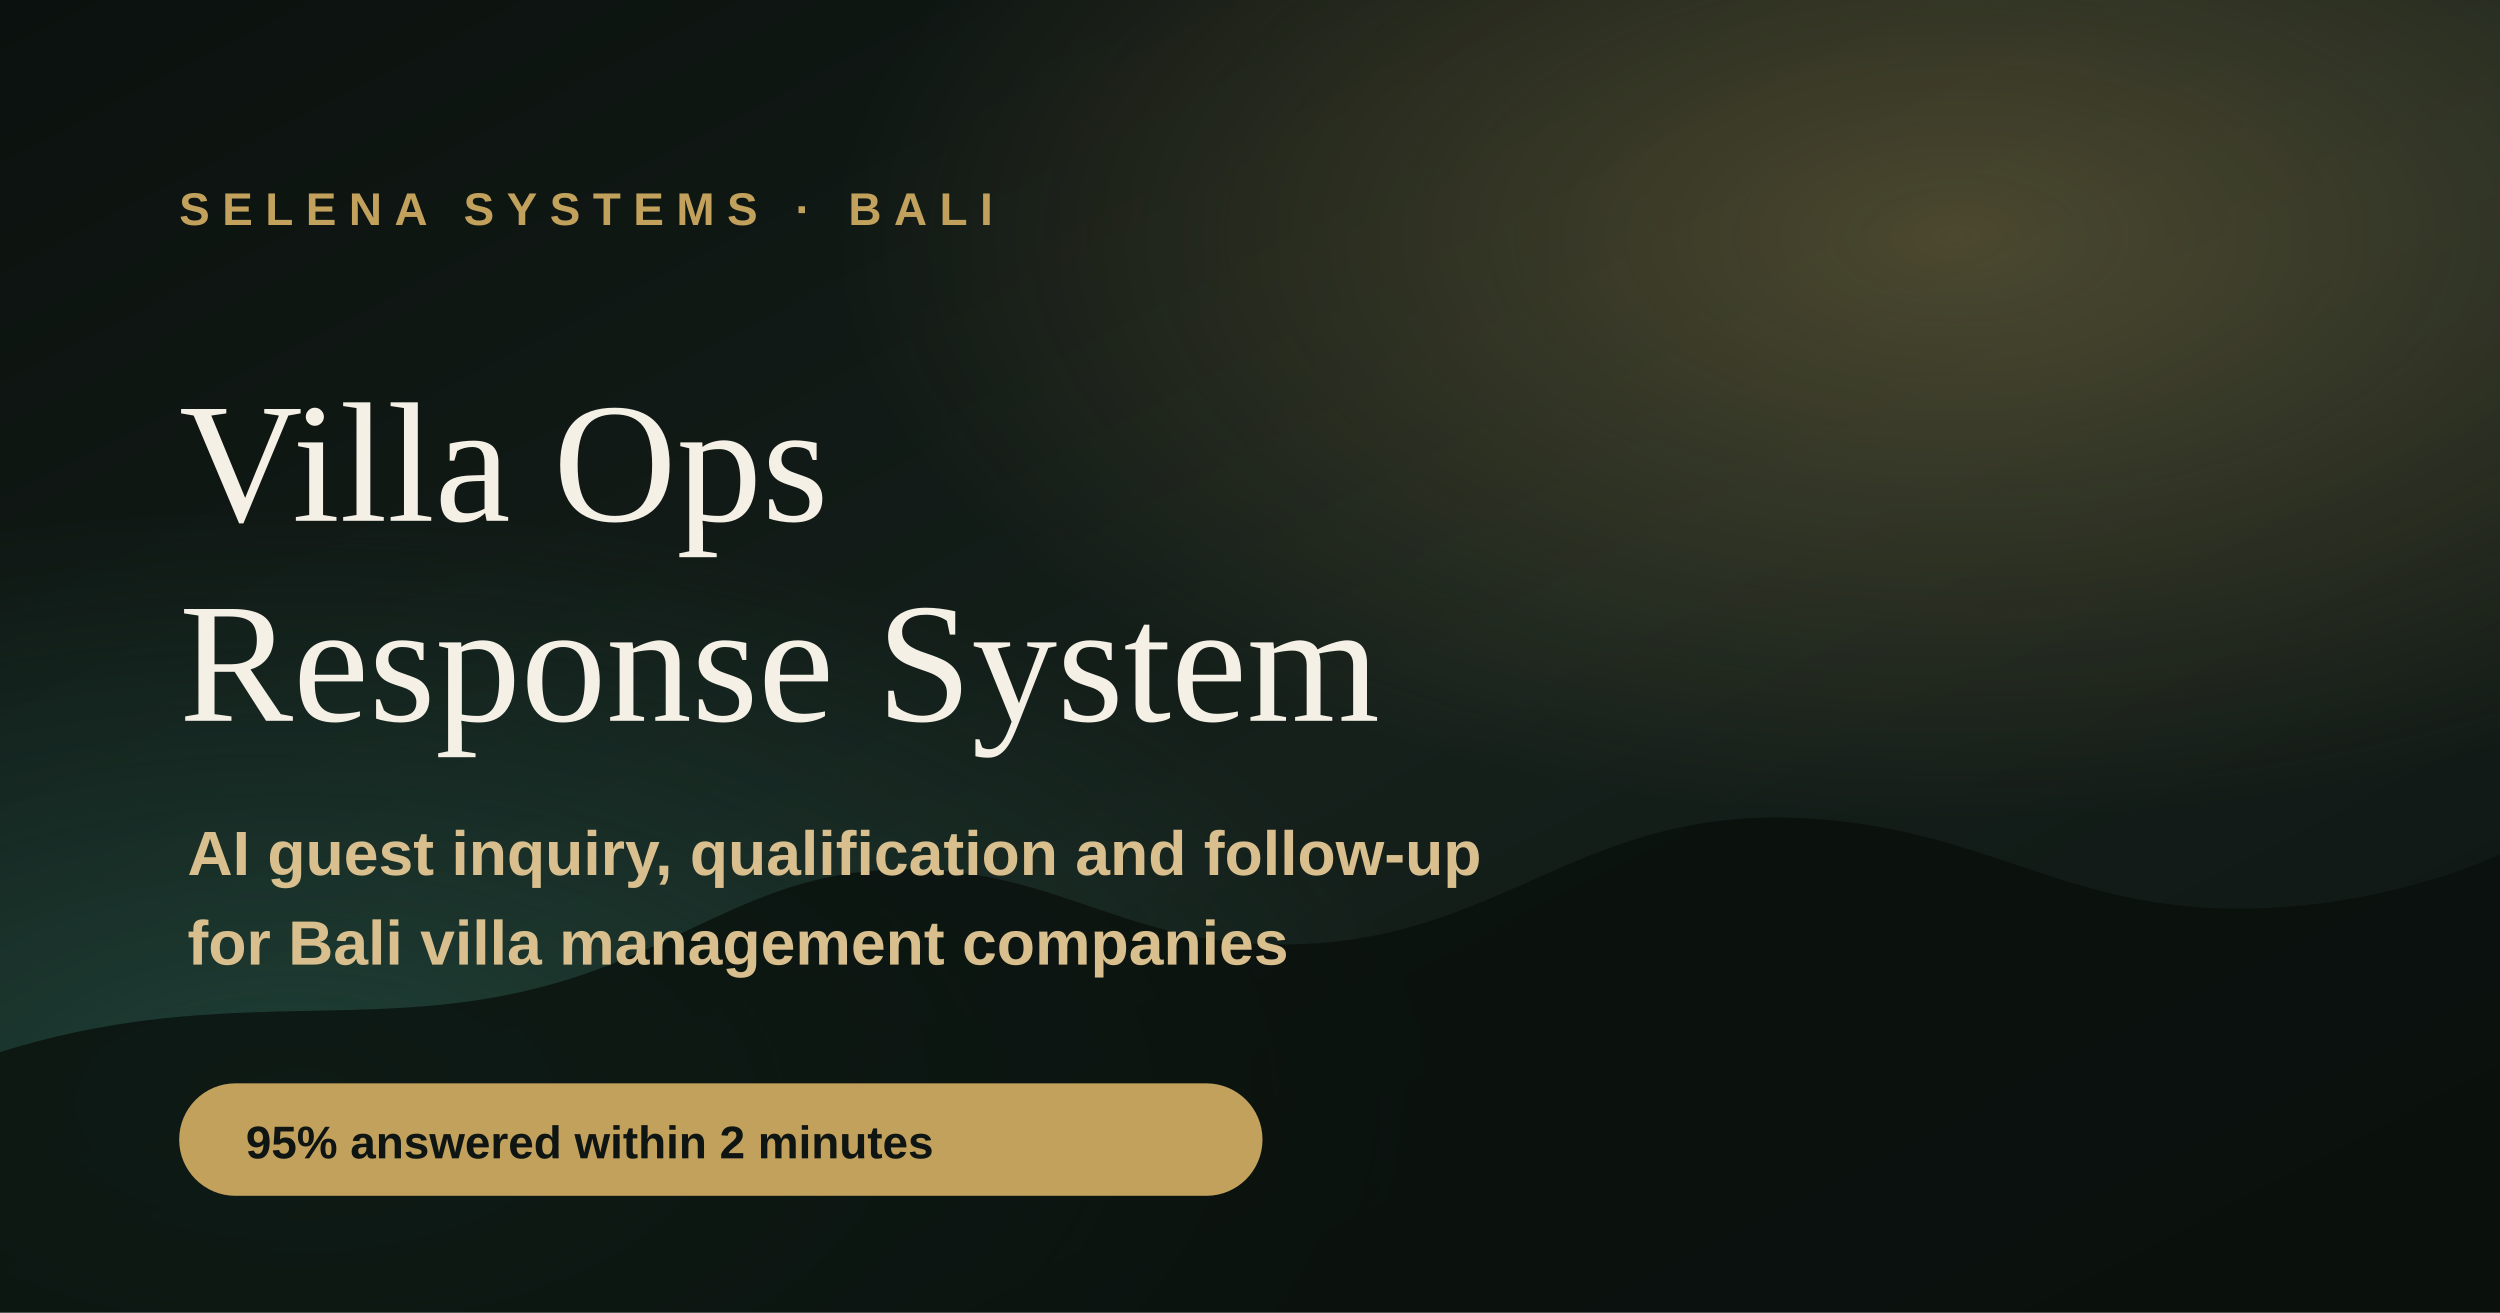
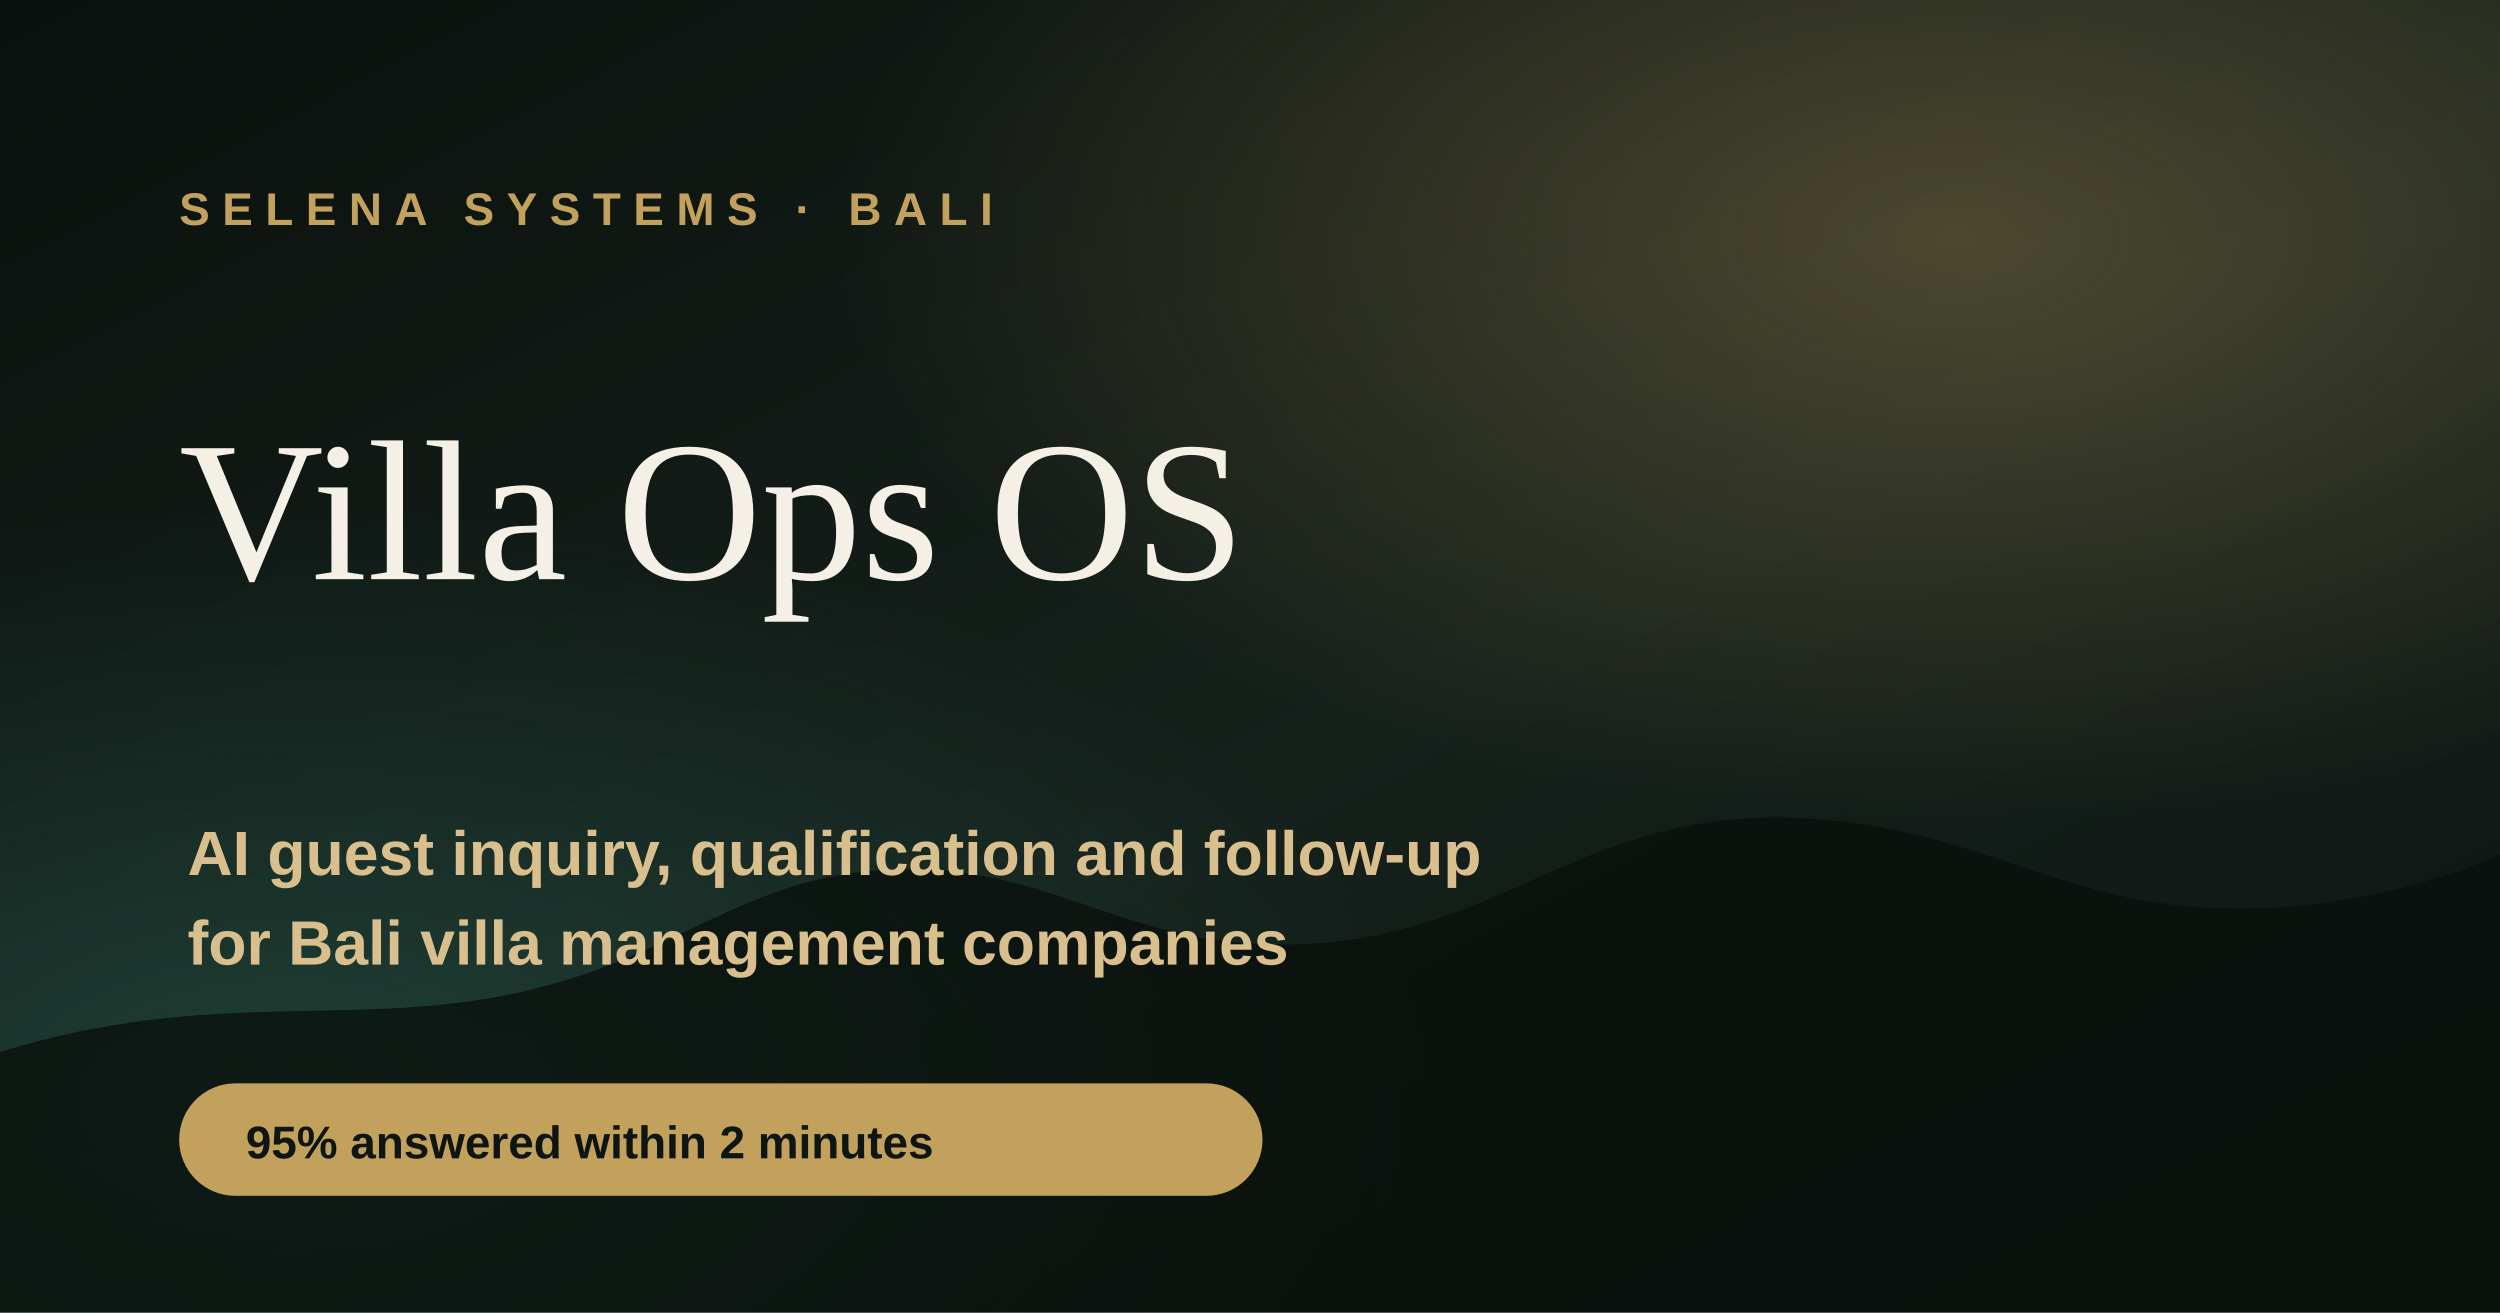
<svg xmlns="http://www.w3.org/2000/svg" width="1200" height="630" viewBox="0 0 1200 630" role="img" aria-labelledby="title desc">
  <defs>
    <linearGradient id="bg" x1="0" x2="1" y1="0" y2="1">
      <stop offset="0" stop-color="#0b110e" />
      <stop offset=".55" stop-color="#15201b" />
      <stop offset="1" stop-color="#0e1512" />
    </linearGradient>
    <radialGradient id="glow" cx=".78" cy=".18" r=".72">
      <stop offset="0" stop-color="#c2a15d" stop-opacity=".32" />
      <stop offset=".62" stop-color="#c2a15d" stop-opacity="0" />
    </radialGradient>
    <radialGradient id="teal" cx=".12" cy=".84" r=".65">
      <stop offset="0" stop-color="#2e6e5e" stop-opacity=".42" />
      <stop offset=".7" stop-color="#2e6e5e" stop-opacity="0" />
    </radialGradient>
  </defs>
  <rect width="1200" height="630" fill="url(#bg)" />
  <rect width="1200" height="630" fill="url(#glow)" />
  <rect width="1200" height="630" fill="url(#teal)" />
  <path d="M0 505c102-32 173-10 255-30 79-19 112-64 197-57 67 5 101 43 189 34 88-10 126-66 229-59 92 6 128 51 231 42 45-4 82-17 99-25v220H0Z" fill="#090f0c" opacity=".78" />
  <text x="86" y="108" fill="#c2a15d" font-family="Arial, Helvetica, sans-serif" font-size="22" font-weight="700" letter-spacing="6">SELENA SYSTEMS · BALI</text>
-   <text x="86" y="250" fill="#f5f0e6" font-family="Georgia, 'Times New Roman', serif" font-size="82" font-weight="500">Villa Ops</text>
-   <text x="86" y="346" fill="#f5f0e6" font-family="Georgia, 'Times New Roman', serif" font-size="82" font-weight="500">Response System</text>
+   <text x="86" y="278" fill="#f5f0e6" font-family="Georgia, 'Times New Roman', serif" font-size="96" font-weight="500">Villa Ops OS</text>
  <text x="90" y="420" fill="#d8bf8d" font-family="Arial, Helvetica, sans-serif" font-size="30" font-weight="600">AI guest inquiry, qualification and follow-up</text>
  <text x="90" y="463" fill="#d8bf8d" font-family="Arial, Helvetica, sans-serif" font-size="30" font-weight="600">for Bali villa management companies</text>
  <rect x="86" y="520" width="520" height="54" rx="27" fill="#c2a15d" />
  <text x="118" y="556" fill="#0e1512" font-family="Arial, Helvetica, sans-serif" font-size="22" font-weight="700">95% answered within 2 minutes</text>
</svg>
